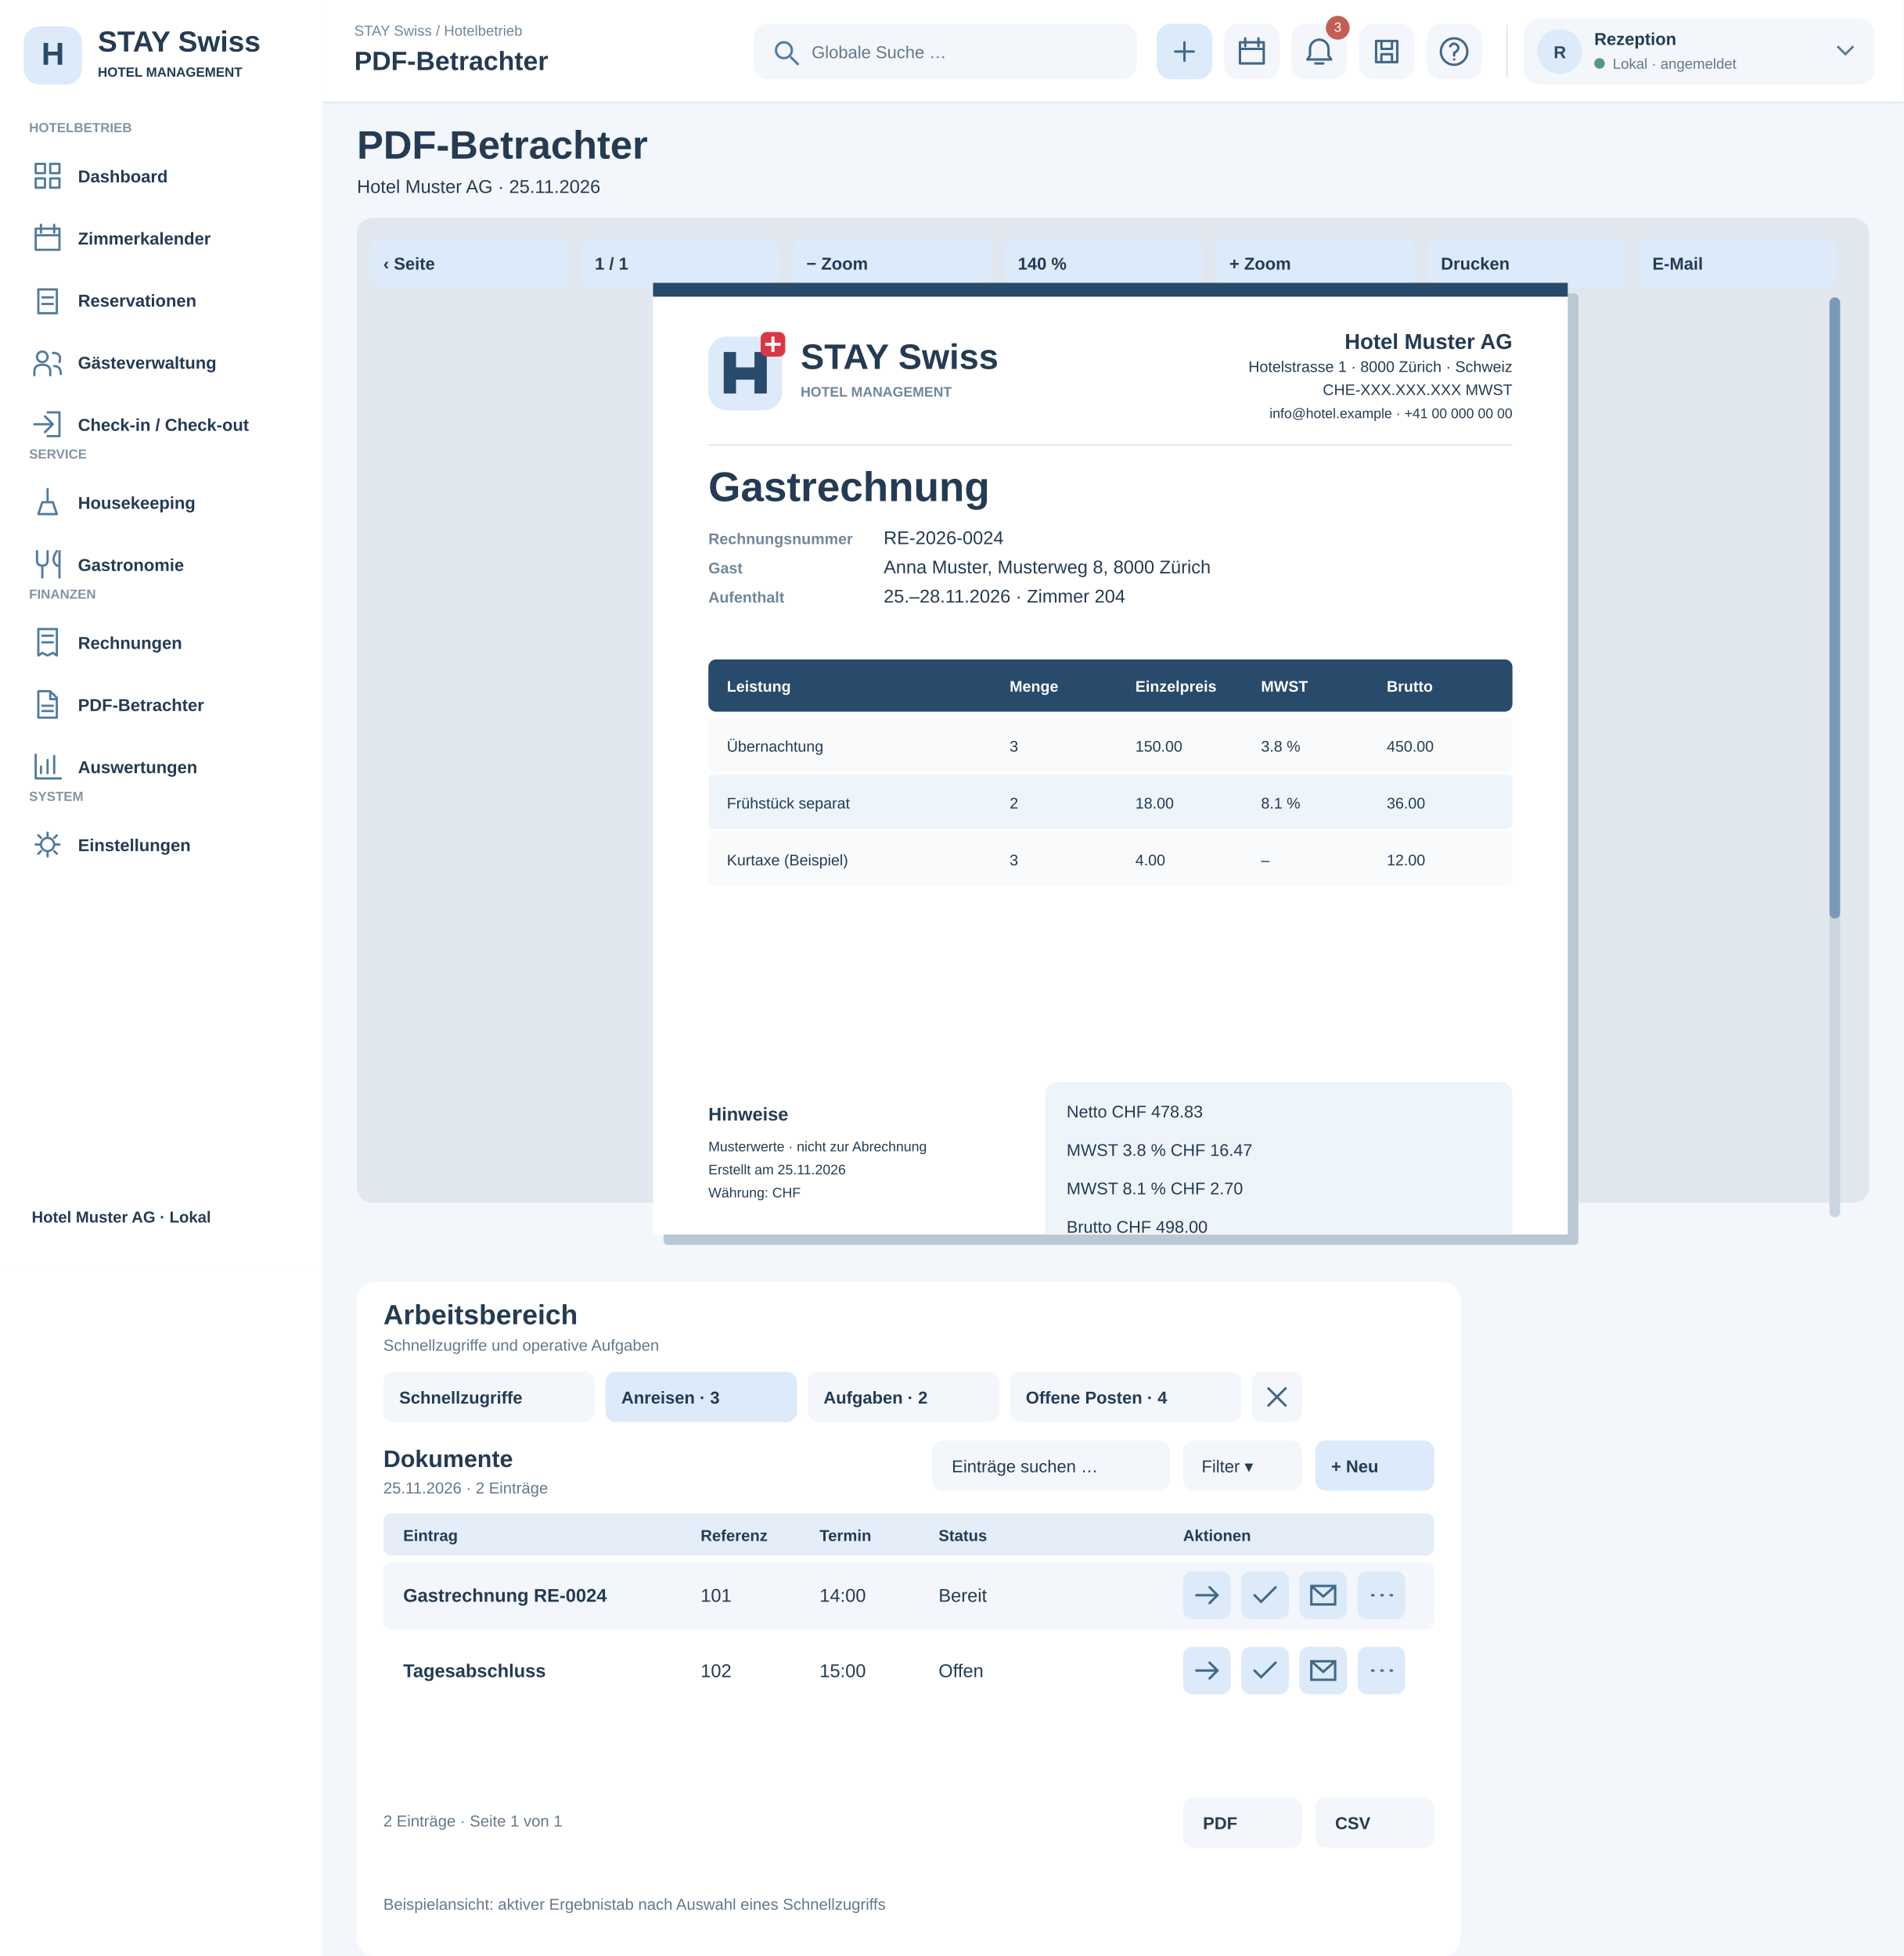
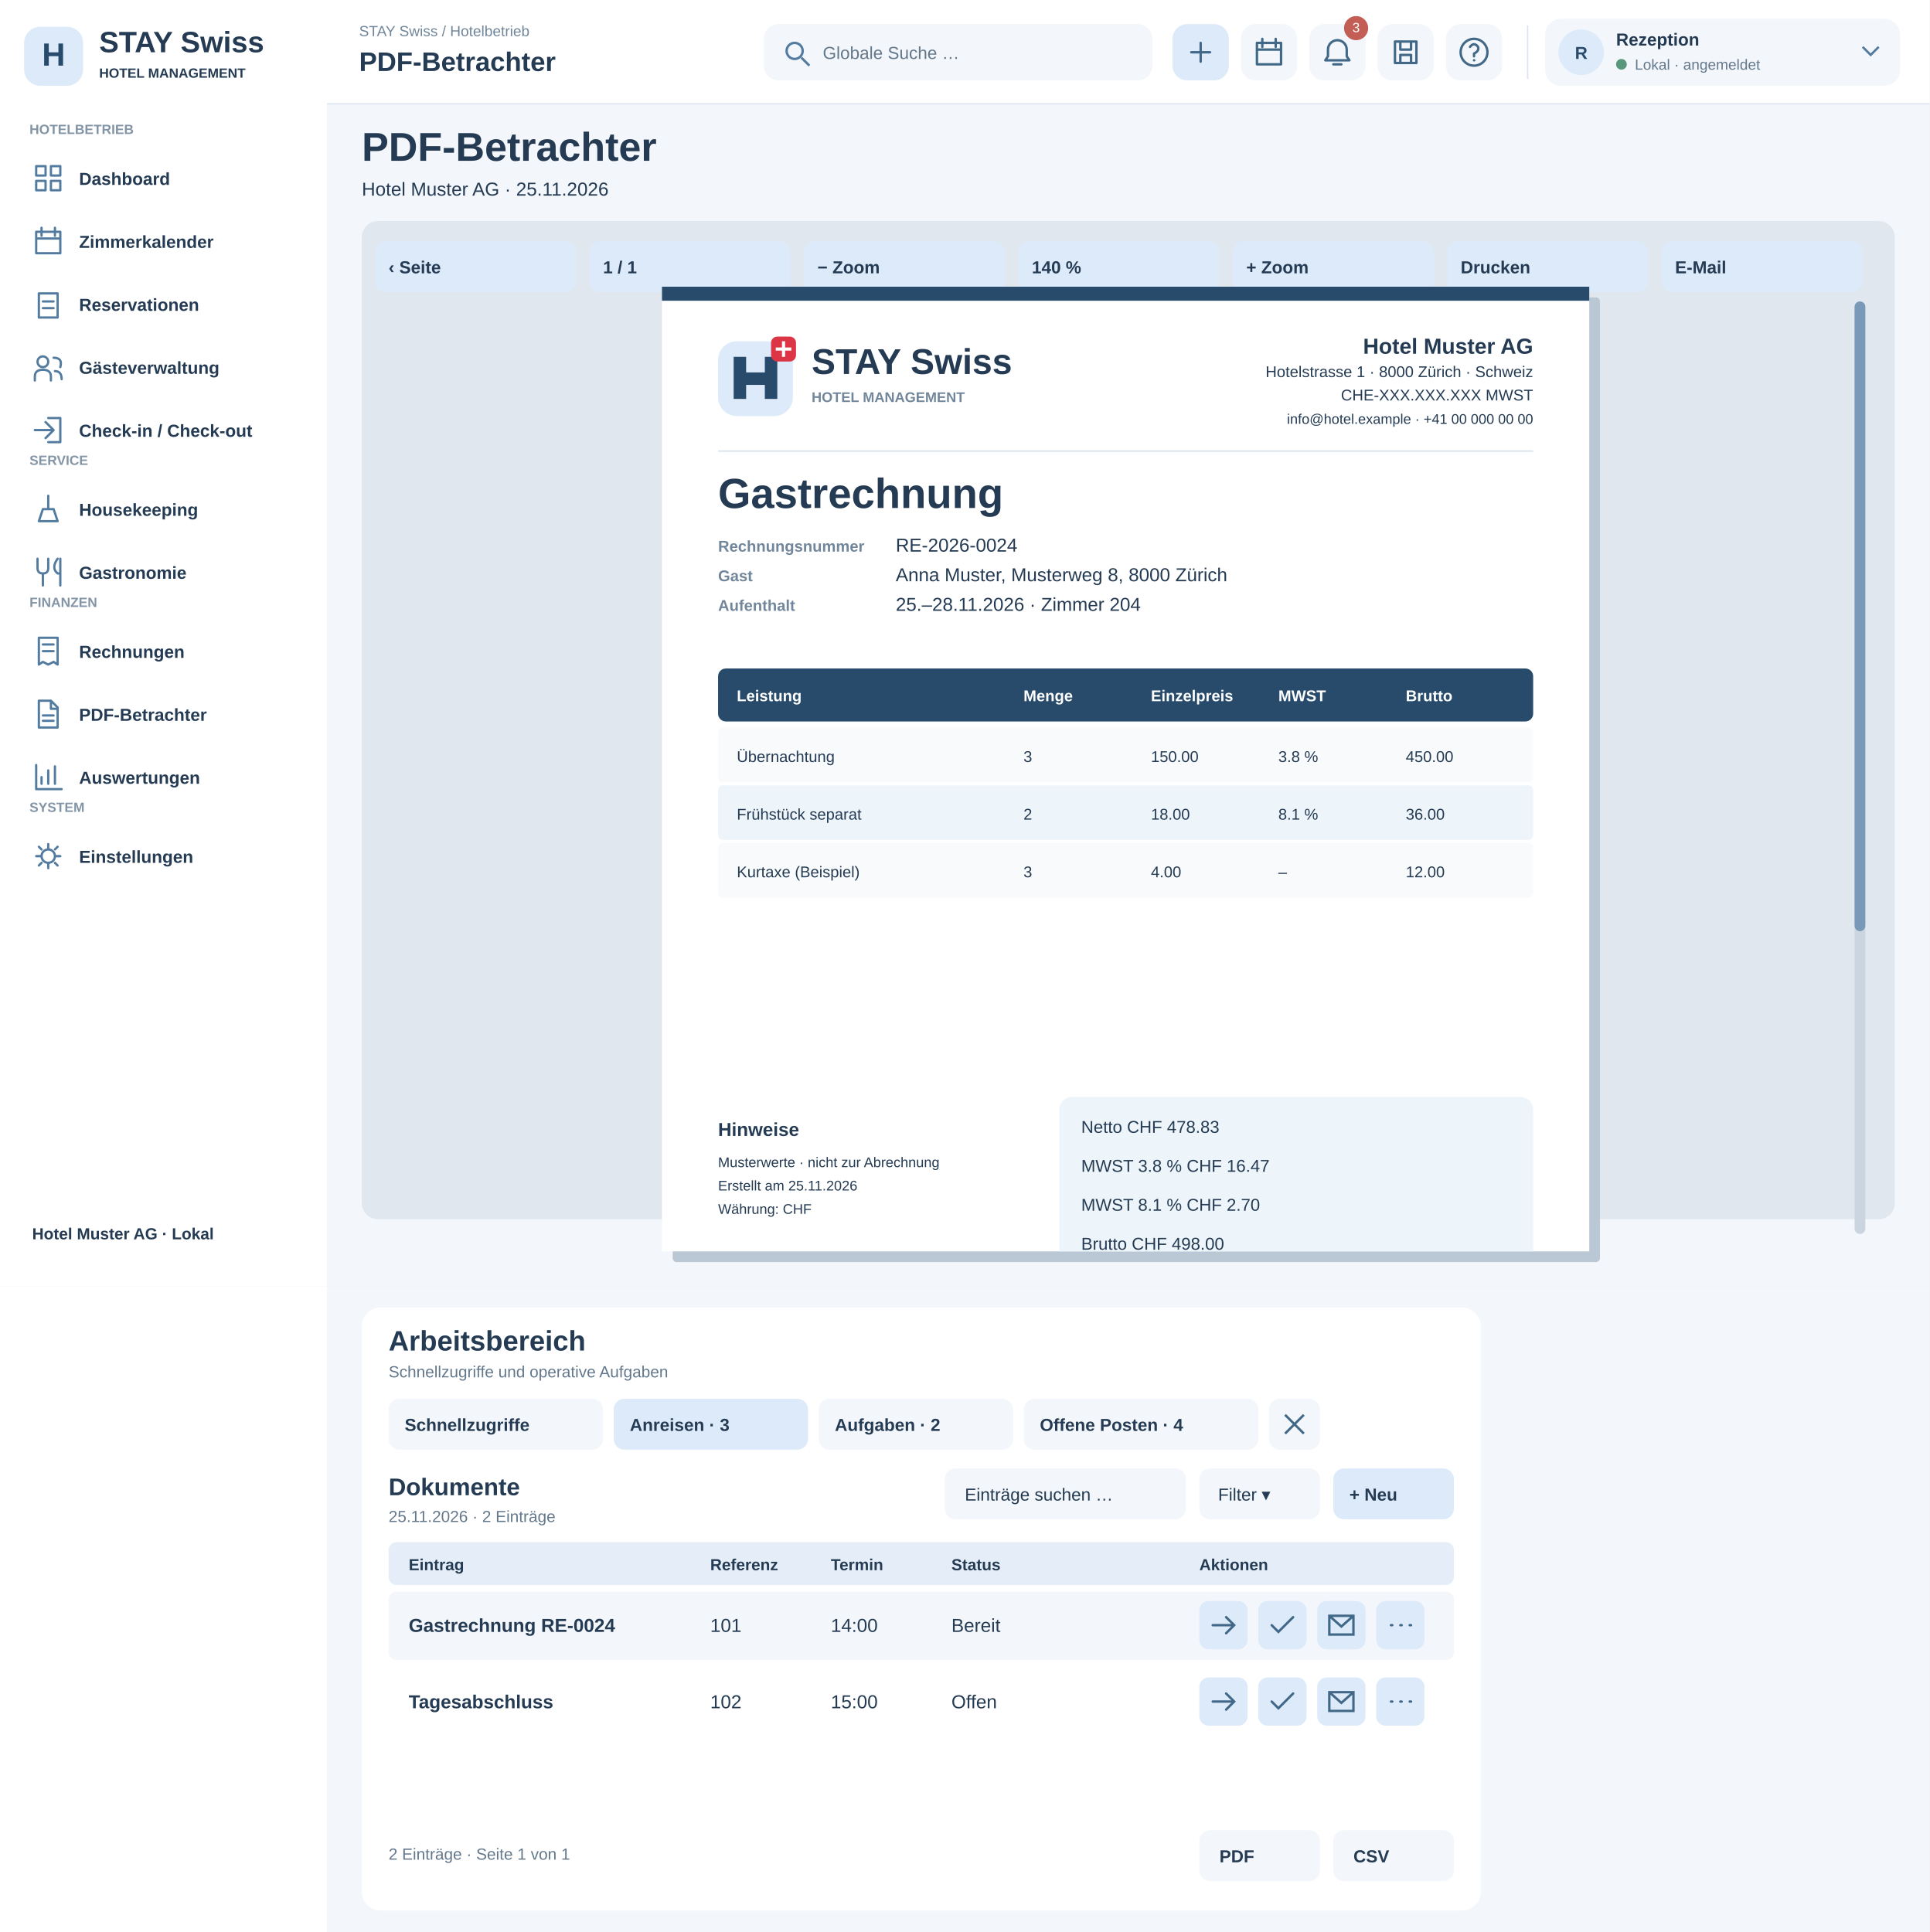
- <svg xmlns="http://www.w3.org/2000/svg" width="1440" height="1480" viewBox="0 0 1440 1480">
+ <svg xmlns="http://www.w3.org/2000/svg" width="1440" height="1442" viewBox="0 0 1440 1442">
  <rect x="0" y="0" width="1440" height="960" fill="#f3f6fa" rx="0" />
  <rect x="0" y="0" width="244" height="960" fill="#fff" rx="0" />
  <rect x="18" y="20" width="44" height="44" fill="#dceafa" rx="12" />
  <text x="40" y="49" font-family="Arial,sans-serif" font-size="24" font-weight="700" fill="#284a6b" text-anchor="middle">H</text>
  <text x="74" y="39" font-family="Arial,sans-serif" font-size="22" font-weight="700" fill="#243b53" text-anchor="start">STAY Swiss</text>
  <text x="74" y="58" font-family="Arial,sans-serif" font-size="10" font-weight="600" fill="#243b53" text-anchor="start">HOTEL MANAGEMENT</text>
  <text x="22" y="100" font-family="Arial,sans-serif" font-size="10" font-weight="700" fill="#8294a5" text-anchor="start">HOTELBETRIEB</text>
  <rect x="12" y="112" width="220" height="42" fill="#fff" rx="9" />
  <g transform="translate(24,121)" fill="none" stroke="#527b9f" stroke-width="1.7" stroke-linecap="round" stroke-linejoin="round">
    <path d="M3 3h7v7H3zM14 3h7v7h-7zM3 14h7v7H3zM14 14h7v7h-7z" />
  </g>
  <text x="59" y="138" font-family="Arial,sans-serif" font-size="13" font-weight="600" fill="#243b53" text-anchor="start">Dashboard</text>
  <rect x="12" y="159" width="220" height="42" fill="#fff" rx="9" />
  <g transform="translate(24,168)" fill="none" stroke="#527b9f" stroke-width="1.7" stroke-linecap="round" stroke-linejoin="round">
    <path d="M3 5h18v16H3zM7 2v6M17 2v6M3 10h18" />
  </g>
  <text x="59" y="185" font-family="Arial,sans-serif" font-size="13" font-weight="600" fill="#243b53" text-anchor="start">Zimmerkalender</text>
  <rect x="12" y="206" width="220" height="42" fill="#fff" rx="9" />
  <g transform="translate(24,215)" fill="none" stroke="#527b9f" stroke-width="1.7" stroke-linecap="round" stroke-linejoin="round">
    <path d="M5 4h14v18H5zM8 10h8M8 15h8" />
  </g>
  <text x="59" y="232" font-family="Arial,sans-serif" font-size="13" font-weight="600" fill="#243b53" text-anchor="start">Reservationen</text>
  <rect x="12" y="253" width="220" height="42" fill="#fff" rx="9" />
  <g transform="translate(24,262)" fill="none" stroke="#527b9f" stroke-width="1.7" stroke-linecap="round" stroke-linejoin="round">
    <path d="M8 12a4 4 0 1 0 0-8a4 4 0 1 0 0 8M2 22v-3q0-5 6-5t6 5v3M16 5q7 0 5 7M17 15q5 0 5 6" />
  </g>
  <text x="59" y="279" font-family="Arial,sans-serif" font-size="13" font-weight="600" fill="#243b53" text-anchor="start">Gästeverwaltung</text>
  <rect x="12" y="300" width="220" height="42" fill="#fff" rx="9" />
  <g transform="translate(24,309)" fill="none" stroke="#527b9f" stroke-width="1.7" stroke-linecap="round" stroke-linejoin="round">
    <path d="M12 3h9v18h-9M2 12h14M10 6l6 6-6 6" />
  </g>
  <text x="59" y="326" font-family="Arial,sans-serif" font-size="13" font-weight="600" fill="#243b53" text-anchor="start">Check-in / Check-out</text>
  <text x="22" y="347" font-family="Arial,sans-serif" font-size="10" font-weight="700" fill="#8294a5" text-anchor="start">SERVICE</text>
  <rect x="12" y="359" width="220" height="42" fill="#fff" rx="9" />
  <g transform="translate(24,368)" fill="none" stroke="#527b9f" stroke-width="1.7" stroke-linecap="round" stroke-linejoin="round">
    <path d="M5 21h14l-3-9H8zM12 12V2" />
  </g>
  <text x="59" y="385" font-family="Arial,sans-serif" font-size="13" font-weight="600" fill="#243b53" text-anchor="start">Housekeeping</text>
  <rect x="12" y="406" width="220" height="42" fill="#fff" rx="9" />
  <g transform="translate(24,415)" fill="none" stroke="#527b9f" stroke-width="1.7" stroke-linecap="round" stroke-linejoin="round">
    <path d="M4 2v7q0 4 4 4t4-4V2M8 13v9M19 2q-5 7 0 11h2M21 2v20" />
  </g>
  <text x="59" y="432" font-family="Arial,sans-serif" font-size="13" font-weight="600" fill="#243b53" text-anchor="start">Gastronomie</text>
  <text x="22" y="453" font-family="Arial,sans-serif" font-size="10" font-weight="700" fill="#8294a5" text-anchor="start">FINANZEN</text>
  <rect x="12" y="465" width="220" height="42" fill="#fff" rx="9" />
  <g transform="translate(24,474)" fill="none" stroke="#527b9f" stroke-width="1.7" stroke-linecap="round" stroke-linejoin="round">
    <path d="M5 2h14v20l-3-2-4 2-4-2-3 2zM8 7h8M8 12h8" />
  </g>
  <text x="59" y="491" font-family="Arial,sans-serif" font-size="13" font-weight="600" fill="#243b53" text-anchor="start">Rechnungen</text>
  <rect x="12" y="512" width="220" height="42" fill="#fff" rx="9" />
  <g transform="translate(24,521)" fill="none" stroke="#527b9f" stroke-width="1.7" stroke-linecap="round" stroke-linejoin="round">
    <path d="M5 2h9l5 5v15H5zM14 2v6h5M8 13h8M8 17h8" />
  </g>
  <text x="59" y="538" font-family="Arial,sans-serif" font-size="13" font-weight="600" fill="#243b53" text-anchor="start">PDF-Betrachter</text>
  <rect x="12" y="559" width="220" height="42" fill="#fff" rx="9" />
  <g transform="translate(24,568)" fill="none" stroke="#527b9f" stroke-width="1.7" stroke-linecap="round" stroke-linejoin="round">
    <path d="M3 3v18h19M7 17v-5M12 17V7M17 17V4" />
  </g>
  <text x="59" y="585" font-family="Arial,sans-serif" font-size="13" font-weight="600" fill="#243b53" text-anchor="start">Auswertungen</text>
  <text x="22" y="606" font-family="Arial,sans-serif" font-size="10" font-weight="700" fill="#8294a5" text-anchor="start">SYSTEM</text>
  <rect x="12" y="618" width="220" height="42" fill="#fff" rx="9" />
  <g transform="translate(24,627)" fill="none" stroke="#527b9f" stroke-width="1.7" stroke-linecap="round" stroke-linejoin="round">
    <path d="M12 3v3M12 18v3M3 12h3M18 12h3M5 5l2 2M17 17l2 2M5 19l2-2M17 7l2-2M12 7a5 5 0 1 0 0 10a5 5 0 1 0 0-10" />
  </g>
  <text x="59" y="644" font-family="Arial,sans-serif" font-size="13" font-weight="600" fill="#243b53" text-anchor="start">Einstellungen</text>
  <text x="24" y="925" font-family="Arial,sans-serif" font-size="12" font-weight="600" fill="#243b53" text-anchor="start">Hotel Muster AG · Lokal</text>
  <text x="270" y="120" font-family="Arial" font-size="30" font-weight="700" fill="#243b53">PDF-Betrachter</text>
  <text x="270" y="146" font-family="Arial" font-size="14" font-weight="400" fill="#243b53">Hotel Muster AG · 25.11.2026</text>
  <rect x="270" y="165" width="1144" height="745" rx="12" fill="#e1e7ee" />
  <rect x="280" y="180" width="150" height="38" rx="8" fill="#dceafa" />
  <text x="290" y="204" font-family="Arial" font-size="13" font-weight="700" fill="#243b53">‹ Seite</text>
  <rect x="440" y="180" width="150" height="38" rx="8" fill="#dceafa" />
  <text x="450" y="204" font-family="Arial" font-size="13" font-weight="700" fill="#243b53">1 / 1</text>
  <rect x="600" y="180" width="150" height="38" rx="8" fill="#dceafa" />
  <text x="610" y="204" font-family="Arial" font-size="13" font-weight="700" fill="#243b53">− Zoom</text>
  <rect x="760" y="180" width="150" height="38" rx="8" fill="#dceafa" />
  <text x="770" y="204" font-family="Arial" font-size="13" font-weight="700" fill="#243b53">140 %</text>
  <rect x="920" y="180" width="150" height="38" rx="8" fill="#dceafa" />
  <text x="930" y="204" font-family="Arial" font-size="13" font-weight="700" fill="#243b53">+ Zoom</text>
  <rect x="1080" y="180" width="150" height="38" rx="8" fill="#dceafa" />
  <text x="1090" y="204" font-family="Arial" font-size="13" font-weight="700" fill="#243b53">Drucken</text>
  <rect x="1240" y="180" width="150" height="38" rx="8" fill="#dceafa" />
  <text x="1250" y="204" font-family="Arial" font-size="13" font-weight="700" fill="#243b53">E-Mail</text>
  <g id="original-invoice">
    <rect x="502" y="222" width="692" height="720" rx="3" fill="#bac8d5" />
    <svg x="494" y="214" width="692" height="720" viewBox="0 0 595 842" preserveAspectRatio="xMidYMin slice">
      <rect x="0" y="0" width="595" height="842" rx="0" fill="#fff" />
      <rect x="0" y="0" width="595" height="9" rx="0" fill="#284a6b" />
      <rect x="36" y="35" width="48" height="48" rx="12" fill="#dceafa" />
      <path d="M46 72V45H54V55H66V45H74V72H66V63H54V72Z" fill="#284a6b" />
      <rect x="70" y="32" width="16" height="16" rx="4" fill="#dc3545" />
      <path d="M78 35v10m-5-5h10" stroke="white" stroke-width="2" />
      <text x="96" y="56" font-family="Arial,sans-serif" font-size="23" font-weight="700" fill="#243b53" text-anchor="start">STAY Swiss</text>
      <text x="96" y="74" font-family="Arial,sans-serif" font-size="9" font-weight="700" fill="#71869a" text-anchor="start">HOTEL MANAGEMENT</text>
      <text x="559" y="43" font-family="Arial,sans-serif" font-size="14" font-weight="700" fill="#243b53" text-anchor="end">Hotel Muster AG</text>
      <text x="559" y="58" font-family="Arial,sans-serif" font-size="10" font-weight="400" fill="#243b53" text-anchor="end">Hotelstrasse 1 · 8000 Zürich · Schweiz</text>
      <text x="559" y="73" font-family="Arial,sans-serif" font-size="10" font-weight="400" fill="#243b53" text-anchor="end">CHE-XXX.XXX.XXX MWST</text>
      <text x="559" y="88" font-family="Arial,sans-serif" font-size="9" font-weight="400" fill="#243b53" text-anchor="end">info@hotel.example · +41 00 000 00 00</text>
      <rect x="36" y="105" width="523" height="1" rx="0" fill="#dce5ee" />
      <text x="36" y="142" font-family="Arial,sans-serif" font-size="27" font-weight="700" fill="#243b53" text-anchor="start">Gastrechnung</text>
      <text x="36" y="170" font-family="Arial,sans-serif" font-size="10" font-weight="700" fill="#71869a" text-anchor="start">Rechnungsnummer</text>
      <text x="150" y="170" font-family="Arial,sans-serif" font-size="12" font-weight="400" fill="#243b53" text-anchor="start">RE-2026-0024</text>
      <text x="36" y="189" font-family="Arial,sans-serif" font-size="10" font-weight="700" fill="#71869a" text-anchor="start">Gast</text>
      <text x="150" y="189" font-family="Arial,sans-serif" font-size="12" font-weight="400" fill="#243b53" text-anchor="start">Anna Muster, Musterweg 8, 8000 Zürich</text>
      <text x="36" y="208" font-family="Arial,sans-serif" font-size="10" font-weight="700" fill="#71869a" text-anchor="start">Aufenthalt</text>
      <text x="150" y="208" font-family="Arial,sans-serif" font-size="12" font-weight="400" fill="#243b53" text-anchor="start">25.–28.11.2026 · Zimmer 204</text>
      <rect x="36" y="245" width="523" height="34" rx="5" fill="#284a6b" />
      <text x="48" y="266" font-family="Arial,sans-serif" font-size="10" font-weight="700" fill="#fff" text-anchor="start">Leistung</text>
      <text x="231.96" y="266" font-family="Arial,sans-serif" font-size="10" font-weight="700" fill="#fff" text-anchor="start">Menge</text>
      <text x="313.72" y="266" font-family="Arial,sans-serif" font-size="10" font-weight="700" fill="#fff" text-anchor="start">Einzelpreis</text>
      <text x="395.48" y="266" font-family="Arial,sans-serif" font-size="10" font-weight="700" fill="#fff" text-anchor="start">MWST</text>
      <text x="477.24" y="266" font-family="Arial,sans-serif" font-size="10" font-weight="700" fill="#fff" text-anchor="start">Brutto</text>
      <rect x="36" y="283" width="523" height="35" rx="3" fill="#f8fafc" />
      <text x="48" y="305" font-family="Arial,sans-serif" font-size="10" font-weight="400" fill="#243b53" text-anchor="start">Übernachtung</text>
      <text x="231.96" y="305" font-family="Arial,sans-serif" font-size="10" font-weight="400" fill="#243b53" text-anchor="start">3</text>
      <text x="313.72" y="305" font-family="Arial,sans-serif" font-size="10" font-weight="400" fill="#243b53" text-anchor="start">150.00</text>
      <text x="395.48" y="305" font-family="Arial,sans-serif" font-size="10" font-weight="400" fill="#243b53" text-anchor="start">3.8 %</text>
      <text x="477.24" y="305" font-family="Arial,sans-serif" font-size="10" font-weight="400" fill="#243b53" text-anchor="start">450.00</text>
      <rect x="36" y="320" width="523" height="35" rx="3" fill="#edf4fa" />
      <text x="48" y="342" font-family="Arial,sans-serif" font-size="10" font-weight="400" fill="#243b53" text-anchor="start">Frühstück separat</text>
      <text x="231.96" y="342" font-family="Arial,sans-serif" font-size="10" font-weight="400" fill="#243b53" text-anchor="start">2</text>
      <text x="313.72" y="342" font-family="Arial,sans-serif" font-size="10" font-weight="400" fill="#243b53" text-anchor="start">18.00</text>
      <text x="395.48" y="342" font-family="Arial,sans-serif" font-size="10" font-weight="400" fill="#243b53" text-anchor="start">8.1 %</text>
      <text x="477.24" y="342" font-family="Arial,sans-serif" font-size="10" font-weight="400" fill="#243b53" text-anchor="start">36.00</text>
      <rect x="36" y="357" width="523" height="35" rx="3" fill="#f8fafc" />
      <text x="48" y="379" font-family="Arial,sans-serif" font-size="10" font-weight="400" fill="#243b53" text-anchor="start">Kurtaxe (Beispiel)</text>
      <text x="231.96" y="379" font-family="Arial,sans-serif" font-size="10" font-weight="400" fill="#243b53" text-anchor="start">3</text>
      <text x="313.72" y="379" font-family="Arial,sans-serif" font-size="10" font-weight="400" fill="#243b53" text-anchor="start">4.00</text>
      <text x="395.48" y="379" font-family="Arial,sans-serif" font-size="10" font-weight="400" fill="#243b53" text-anchor="start">–</text>
      <text x="477.24" y="379" font-family="Arial,sans-serif" font-size="10" font-weight="400" fill="#243b53" text-anchor="start">12.00</text>
      <rect x="255" y="520" width="304" height="168" rx="8" fill="#edf4fa" />
      <text x="269" y="543" font-family="Arial,sans-serif" font-size="11" font-weight="400" fill="#243b53" text-anchor="start">Netto CHF 478.83</text>
      <text x="269" y="568" font-family="Arial,sans-serif" font-size="11" font-weight="400" fill="#243b53" text-anchor="start">MWST 3.8 % CHF 16.47</text>
      <text x="269" y="593" font-family="Arial,sans-serif" font-size="11" font-weight="400" fill="#243b53" text-anchor="start">MWST 8.1 % CHF 2.70</text>
      <text x="269" y="618" font-family="Arial,sans-serif" font-size="11" font-weight="400" fill="#243b53" text-anchor="start">Brutto CHF 498.00</text>
      <text x="269" y="643" font-family="Arial,sans-serif" font-size="11" font-weight="400" fill="#243b53" text-anchor="start">Bezahlt CHF 100.00</text>
      <text x="269" y="668" font-family="Arial,sans-serif" font-size="14" font-weight="700" fill="#243b53" text-anchor="start">Offen CHF 398.00</text>
      <text x="36" y="545" font-family="Arial,sans-serif" font-size="12" font-weight="700" fill="#243b53" text-anchor="start">Hinweise</text>
      <text x="36" y="565" font-family="Arial,sans-serif" font-size="9" font-weight="400" fill="#243b53" text-anchor="start">Musterwerte · nicht zur Abrechnung</text>
      <text x="36" y="580" font-family="Arial,sans-serif" font-size="9" font-weight="400" fill="#243b53" text-anchor="start">Erstellt am 25.11.2026</text>
      <text x="36" y="595" font-family="Arial,sans-serif" font-size="9" font-weight="400" fill="#243b53" text-anchor="start">Währung: CHF</text>
      <rect x="36" y="755" width="523" height="1" rx="0" fill="#dce5ee" />
      <text x="36" y="775" font-family="Arial,sans-serif" font-size="10" font-weight="700" fill="#243b53" text-anchor="start">Hotel Muster AG · STAY Swiss</text>
      <text x="36" y="792" font-family="Arial,sans-serif" font-size="9" font-weight="400" fill="#243b53" text-anchor="start">Vertraulich · Beispieldokument</text>
      <text x="559" y="792" font-family="Arial,sans-serif" font-size="9" font-weight="400" fill="#243b53" text-anchor="end">Seite 1 / 1</text>
    </svg>
    <g>
      <rect x="1384" y="225" width="8" height="696" rx="4" fill="#cbd5df" />
      <rect x="1384" y="225" width="8" height="470" rx="4" fill="#7899b8" />
    </g>
  </g>
  <g id="premium-header">
    <style>.header-action:hover rect,.header-action:focus rect{fill:#c5dff4}.header-action{cursor:pointer}.header-action:focus{outline:none}</style>
    <rect x="244" y="0" width="1196" height="78" fill="#fff" />
    <path d="M244 77.5H1440" stroke="#dce5ee" />
    <text x="268" y="27" font-family="Arial" font-size="11" fill="#71869a">STAY Swiss / Hotelbetrieb</text>
    <text x="268" y="53" font-family="Arial" font-size="20" font-weight="700" fill="#243b53">PDF-Betrachter</text>
    <g class="header-action" tabindex="0" aria-label="Globale Suche">
      <rect x="570" y="18" width="290" height="42" rx="11" fill="#f3f6fa" />
      <g transform="translate(584,29)" stroke="#527b9f" fill="none" stroke-width="1.8">
        <circle cx="9" cy="9" r="6" />
        <path d="M14 14l6 6" />
      </g>
      <text x="614" y="44" font-family="Arial" font-size="13" fill="#64788c">Globale Suche …</text>
    </g>
    <g class="header-action" tabindex="0" aria-label="Neue Reservation">
      <rect x="875" y="18" width="42" height="42" rx="11" fill="#dceafa" />
      <g transform="translate(884,27)" stroke="#416887" fill="none" stroke-width="1.8" stroke-linecap="round" stroke-linejoin="round">
        <path d="M12 5v14M5 12h14" />
      </g>
    </g>
    <g class="header-action" tabindex="0" aria-label="Tageskalender">
      <rect x="926" y="18" width="42" height="42" rx="11" fill="#f3f6fa" />
      <g transform="translate(935,27)" stroke="#416887" fill="none" stroke-width="1.8" stroke-linecap="round" stroke-linejoin="round">
        <path d="M3 5h18v16H3zM7 2v6M17 2v6M3 10h18" />
      </g>
    </g>
    <g class="header-action" tabindex="0" aria-label="Benachrichtigungen">
      <rect x="977" y="18" width="42" height="42" rx="11" fill="#f3f6fa" />
      <g transform="translate(986,27)" stroke="#416887" fill="none" stroke-width="1.8" stroke-linecap="round" stroke-linejoin="round">
        <path d="M12 3a7 7 0 0 0-7 7v5l-2 3h18l-2-3v-5a7 7 0 0 0-7-7M9 21h6" />
      </g>
      <circle cx="1012" cy="21" r="9" fill="#c35e55" />
      <text x="1012" y="24" font-family="Arial" font-size="10" text-anchor="middle" fill="#fff">3</text>
    </g>
    <g class="header-action" tabindex="0" aria-label="Datensicherung">
      <rect x="1028" y="18" width="42" height="42" rx="11" fill="#f3f6fa" />
      <g transform="translate(1037,27)" stroke="#416887" fill="none" stroke-width="1.8" stroke-linecap="round" stroke-linejoin="round">
        <path d="M4 4h16v16H4zM8 4v6h8V4M8 20v-6h8v6" />
      </g>
    </g>
    <g class="header-action" tabindex="0" aria-label="Hilfe">
      <rect x="1079" y="18" width="42" height="42" rx="11" fill="#f3f6fa" />
      <g transform="translate(1088,27)" stroke="#416887" fill="none" stroke-width="1.8" stroke-linecap="round" stroke-linejoin="round">
        <path d="M12 2a10 10 0 1 0 0 20a10 10 0 1 0 0-20M9 8q3-4 6 0q1 3-3 5v2M12 18h.1" />
      </g>
    </g>
    <path d="M1140 19v40" stroke="#dce5ee" />
    <g class="header-action" tabindex="0" aria-label="Benutzerprofil und Abmelden">
      <rect x="1153" y="14" width="265" height="50" rx="12" fill="#f3f6fa" />
      <circle cx="1180" cy="39" r="17" fill="#dceafa" />
      <text x="1180" y="44" text-anchor="middle" font-family="Arial" font-size="13" font-weight="700" fill="#284a6b">R</text>
      <text x="1206" y="34" font-family="Arial" font-size="13" font-weight="700" fill="#243b53">Rezeption</text>
      <circle cx="1210" cy="48" r="4" fill="#58977b" />
      <text x="1220" y="52" font-family="Arial" font-size="11" fill="#64788c">Lokal · angemeldet</text>
      <path d="M1390 35l6 6 6-6" fill="none" stroke="#527b9f" stroke-width="1.7" />
    </g>
  </g>
-   <rect x="0" y="960" width="1440" height="520" fill="#f3f6fa" />
-   <rect x="0" y="960" width="244" height="520" fill="#fff" />
-   <g transform="translate(165,230)">
-     <rect x="105" y="740" width="835" height="510" rx="14" fill="#fff" />
+   <rect x="0" y="960" width="1440" height="482" fill="#f3f6fa" />
+   <rect x="0" y="960" width="244" height="482" fill="#fff" />
+   <g transform="translate(165,236)">
+     <rect x="105" y="740" width="835" height="450" rx="14" fill="#fff" />
    <text x="125" y="772" font-family="Arial" font-size="21" font-weight="700" fill="#243b53">Arbeitsbereich</text>
    <text x="125" y="792" font-family="Arial" font-size="12" font-weight="400" fill="#64788c">Schnellzugriffe und operative Aufgaben</text>
    <g tabindex="0">
      <rect x="125" y="808" width="160" height="38" rx="8" fill="#f3f6fa" />
      <text x="137" y="832" font-family="Arial" font-size="13" font-weight="700" fill="#243b53">Schnellzugriffe</text>
    </g>
    <g tabindex="0">
      <rect x="293" y="808" width="145" height="38" rx="8" fill="#dceafa" />
      <text x="305" y="832" font-family="Arial" font-size="13" font-weight="700" fill="#243b53">Anreisen · 3</text>
    </g>
    <g tabindex="0">
      <rect x="446" y="808" width="145" height="38" rx="8" fill="#f3f6fa" />
      <text x="458" y="832" font-family="Arial" font-size="13" font-weight="700" fill="#243b53">Aufgaben · 2</text>
    </g>
    <g tabindex="0">
      <rect x="599" y="808" width="175" height="38" rx="8" fill="#f3f6fa" />
      <text x="611" y="832" font-family="Arial" font-size="13" font-weight="700" fill="#243b53">Offene Posten · 4</text>
    </g>
    <g>
      <rect x="782" y="808" width="38" height="38" rx="8" fill="#f3f6fa" />
      <path d="M794 820l14 14m0-14l-14 14" stroke="#416887" stroke-width="1.8" />
    </g>
    <text x="125" y="880" font-family="Arial" font-size="18" font-weight="700" fill="#243b53">Dokumente</text>
    <text x="125" y="900" font-family="Arial" font-size="12" font-weight="400" fill="#64788c">25.11.2026 · 2 Einträge</text>
    <rect x="540" y="860" width="180" height="38" rx="8" fill="#f3f6fa" />
    <text x="555" y="884" font-family="Arial" font-size="13" font-weight="400" fill="#243b53">Einträge suchen …</text>
    <rect x="730" y="860" width="90" height="38" rx="8" fill="#f3f6fa" />
    <text x="744" y="884" font-family="Arial" font-size="13" font-weight="400" fill="#243b53">Filter ▾</text>
    <rect x="830" y="860" width="90" height="38" rx="8" fill="#dceafa" />
    <text x="842" y="884" font-family="Arial" font-size="13" font-weight="700" fill="#243b53">+ Neu</text>
    <rect x="125" y="915" width="795" height="32" rx="6" fill="#e5eef8" />
    <text x="140" y="936" font-family="Arial" font-size="12" font-weight="700" fill="#243b53">Eintrag</text>
    <text x="365" y="936" font-family="Arial" font-size="12" font-weight="700" fill="#243b53">Referenz</text>
    <text x="455" y="936" font-family="Arial" font-size="12" font-weight="700" fill="#243b53">Termin</text>
    <text x="545" y="936" font-family="Arial" font-size="12" font-weight="700" fill="#243b53">Status</text>
    <text x="730" y="936" font-family="Arial" font-size="12" font-weight="700" fill="#243b53">Aktionen</text>
    <rect x="125" y="952" width="795" height="51" rx="6" fill="#f3f6fa" />
    <text x="140" y="982" font-family="Arial" font-size="14" font-weight="700" fill="#243b53">Gastrechnung RE-0024</text>
    <text x="365" y="982" font-family="Arial" font-size="14" font-weight="400" fill="#243b53">101</text>
    <text x="455" y="982" font-family="Arial" font-size="14" font-weight="400" fill="#243b53">14:00</text>
    <text x="545" y="982" font-family="Arial" font-size="14" font-weight="400" fill="#243b53">Bereit</text>
    <g tabindex="0">
      <rect x="730" y="959" width="36" height="36" rx="7" fill="#dceafa" />
      <g transform="translate(736,965)" stroke="#416887" stroke-width="1.8" stroke-linecap="round" fill="none">
        <path d="M4 12h16M14 6l6 6-6 6" />
      </g>
    </g>
    <g tabindex="0">
      <rect x="774" y="959" width="36" height="36" rx="7" fill="#dceafa" />
      <g transform="translate(780,965)" stroke="#416887" stroke-width="1.8" stroke-linecap="round" fill="none">
        <path d="M4 12l5 5L20 6" />
      </g>
    </g>
    <g tabindex="0">
      <rect x="818" y="959" width="36" height="36" rx="7" fill="#dceafa" />
      <g transform="translate(824,965)" stroke="#416887" stroke-width="1.8" stroke-linecap="round" fill="none">
        <path d="M3 5h18v14H3zM3 5l9 8 9-8" />
      </g>
    </g>
    <g tabindex="0">
      <rect x="862" y="959" width="36" height="36" rx="7" fill="#dceafa" />
      <g transform="translate(868,965)" stroke="#416887" stroke-width="1.8" stroke-linecap="round" fill="none">
        <path d="M5 12h1M12 12h1M19 12h1" />
      </g>
    </g>
    <rect x="125" y="1009" width="795" height="51" rx="6" fill="#fff" />
    <text x="140" y="1039" font-family="Arial" font-size="14" font-weight="700" fill="#243b53">Tagesabschluss</text>
    <text x="365" y="1039" font-family="Arial" font-size="14" font-weight="400" fill="#243b53">102</text>
    <text x="455" y="1039" font-family="Arial" font-size="14" font-weight="400" fill="#243b53">15:00</text>
    <text x="545" y="1039" font-family="Arial" font-size="14" font-weight="400" fill="#243b53">Offen</text>
    <g tabindex="0">
      <rect x="730" y="1016" width="36" height="36" rx="7" fill="#dceafa" />
      <g transform="translate(736,1022)" stroke="#416887" stroke-width="1.8" stroke-linecap="round" fill="none">
        <path d="M4 12h16M14 6l6 6-6 6" />
      </g>
    </g>
    <g tabindex="0">
      <rect x="774" y="1016" width="36" height="36" rx="7" fill="#dceafa" />
      <g transform="translate(780,1022)" stroke="#416887" stroke-width="1.8" stroke-linecap="round" fill="none">
        <path d="M4 12l5 5L20 6" />
      </g>
    </g>
    <g tabindex="0">
      <rect x="818" y="1016" width="36" height="36" rx="7" fill="#dceafa" />
      <g transform="translate(824,1022)" stroke="#416887" stroke-width="1.8" stroke-linecap="round" fill="none">
        <path d="M3 5h18v14H3zM3 5l9 8 9-8" />
      </g>
    </g>
    <g tabindex="0">
      <rect x="862" y="1016" width="36" height="36" rx="7" fill="#dceafa" />
      <g transform="translate(868,1022)" stroke="#416887" stroke-width="1.8" stroke-linecap="round" fill="none">
        <path d="M5 12h1M12 12h1M19 12h1" />
      </g>
    </g>
    <text x="125" y="1152" font-family="Arial" font-size="12" font-weight="400" fill="#64788c">2 Einträge · Seite 1 von 1</text>
    <rect x="730" y="1130" width="90" height="38" rx="8" fill="#f3f6fa" />
    <text x="745" y="1154" font-family="Arial" font-size="13" font-weight="700" fill="#243b53">PDF</text>
    <rect x="830" y="1130" width="90" height="38" rx="8" fill="#f3f6fa" />
    <text x="845" y="1154" font-family="Arial" font-size="13" font-weight="700" fill="#243b53">CSV</text>
-     <text x="125" y="1215" font-family="Arial" font-size="12" font-weight="400" fill="#64788c">Beispielansicht: aktiver Ergebnistab nach Auswahl eines Schnellzugriffs</text>
  </g>
</svg>
